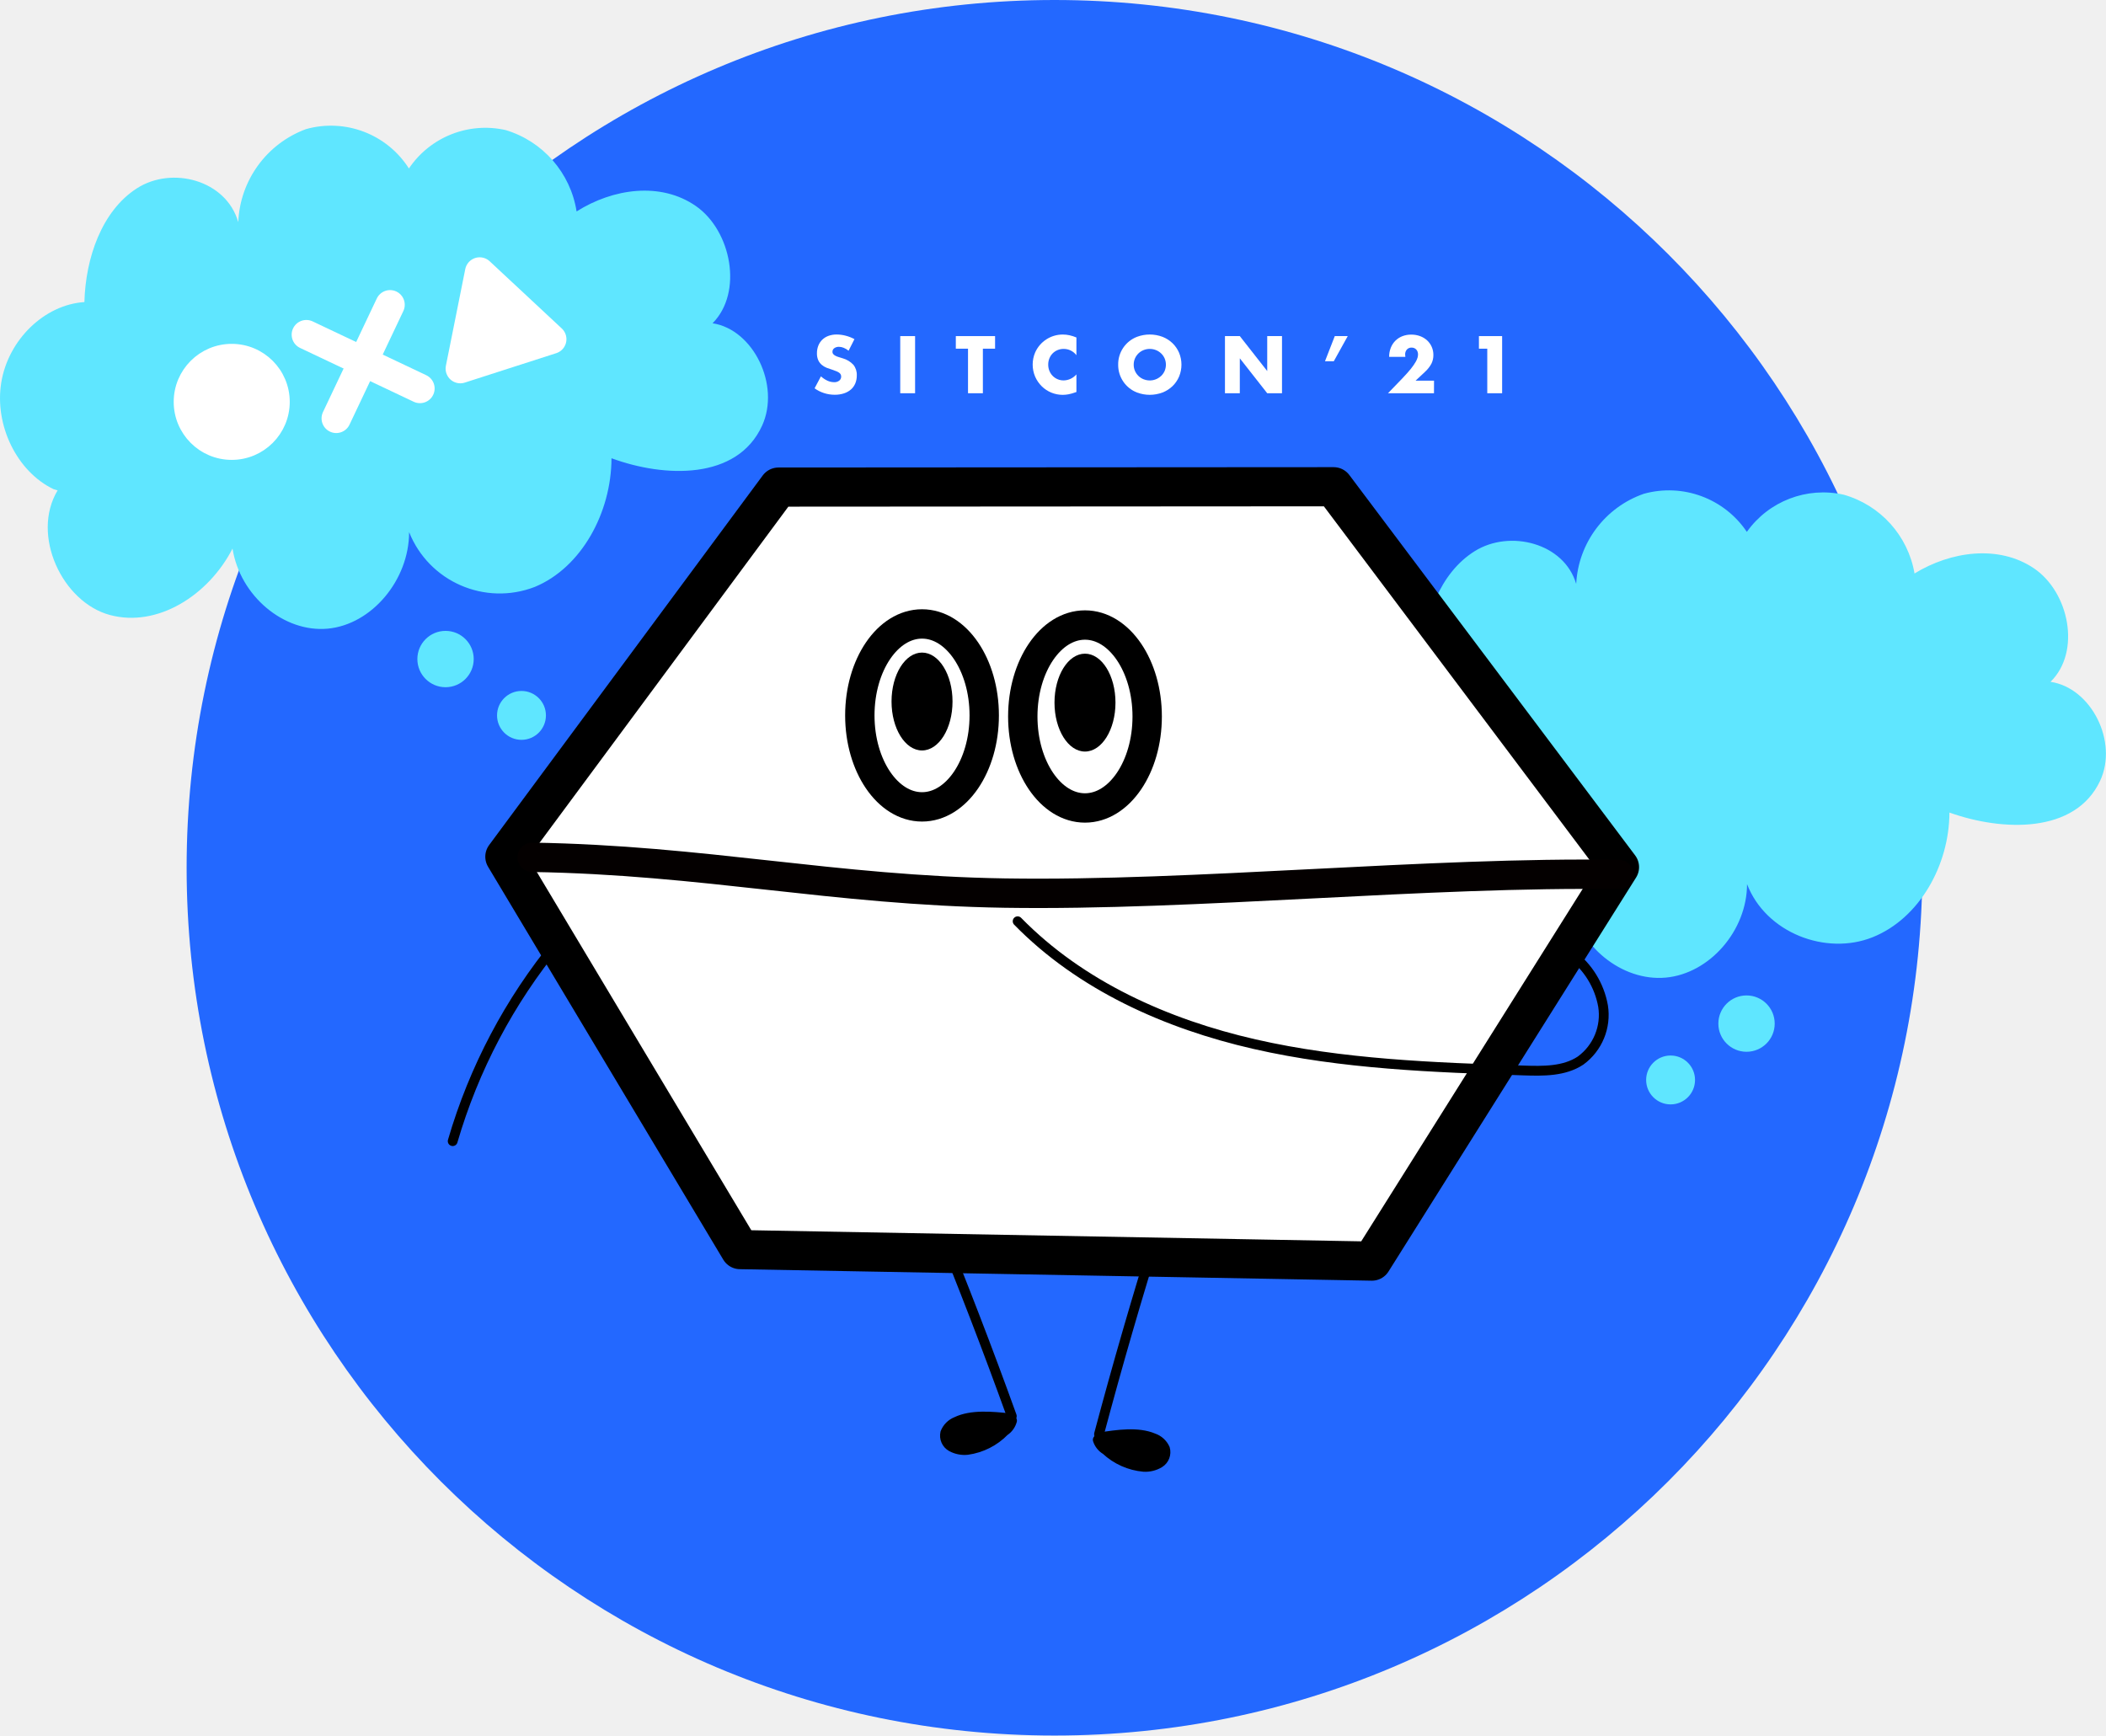
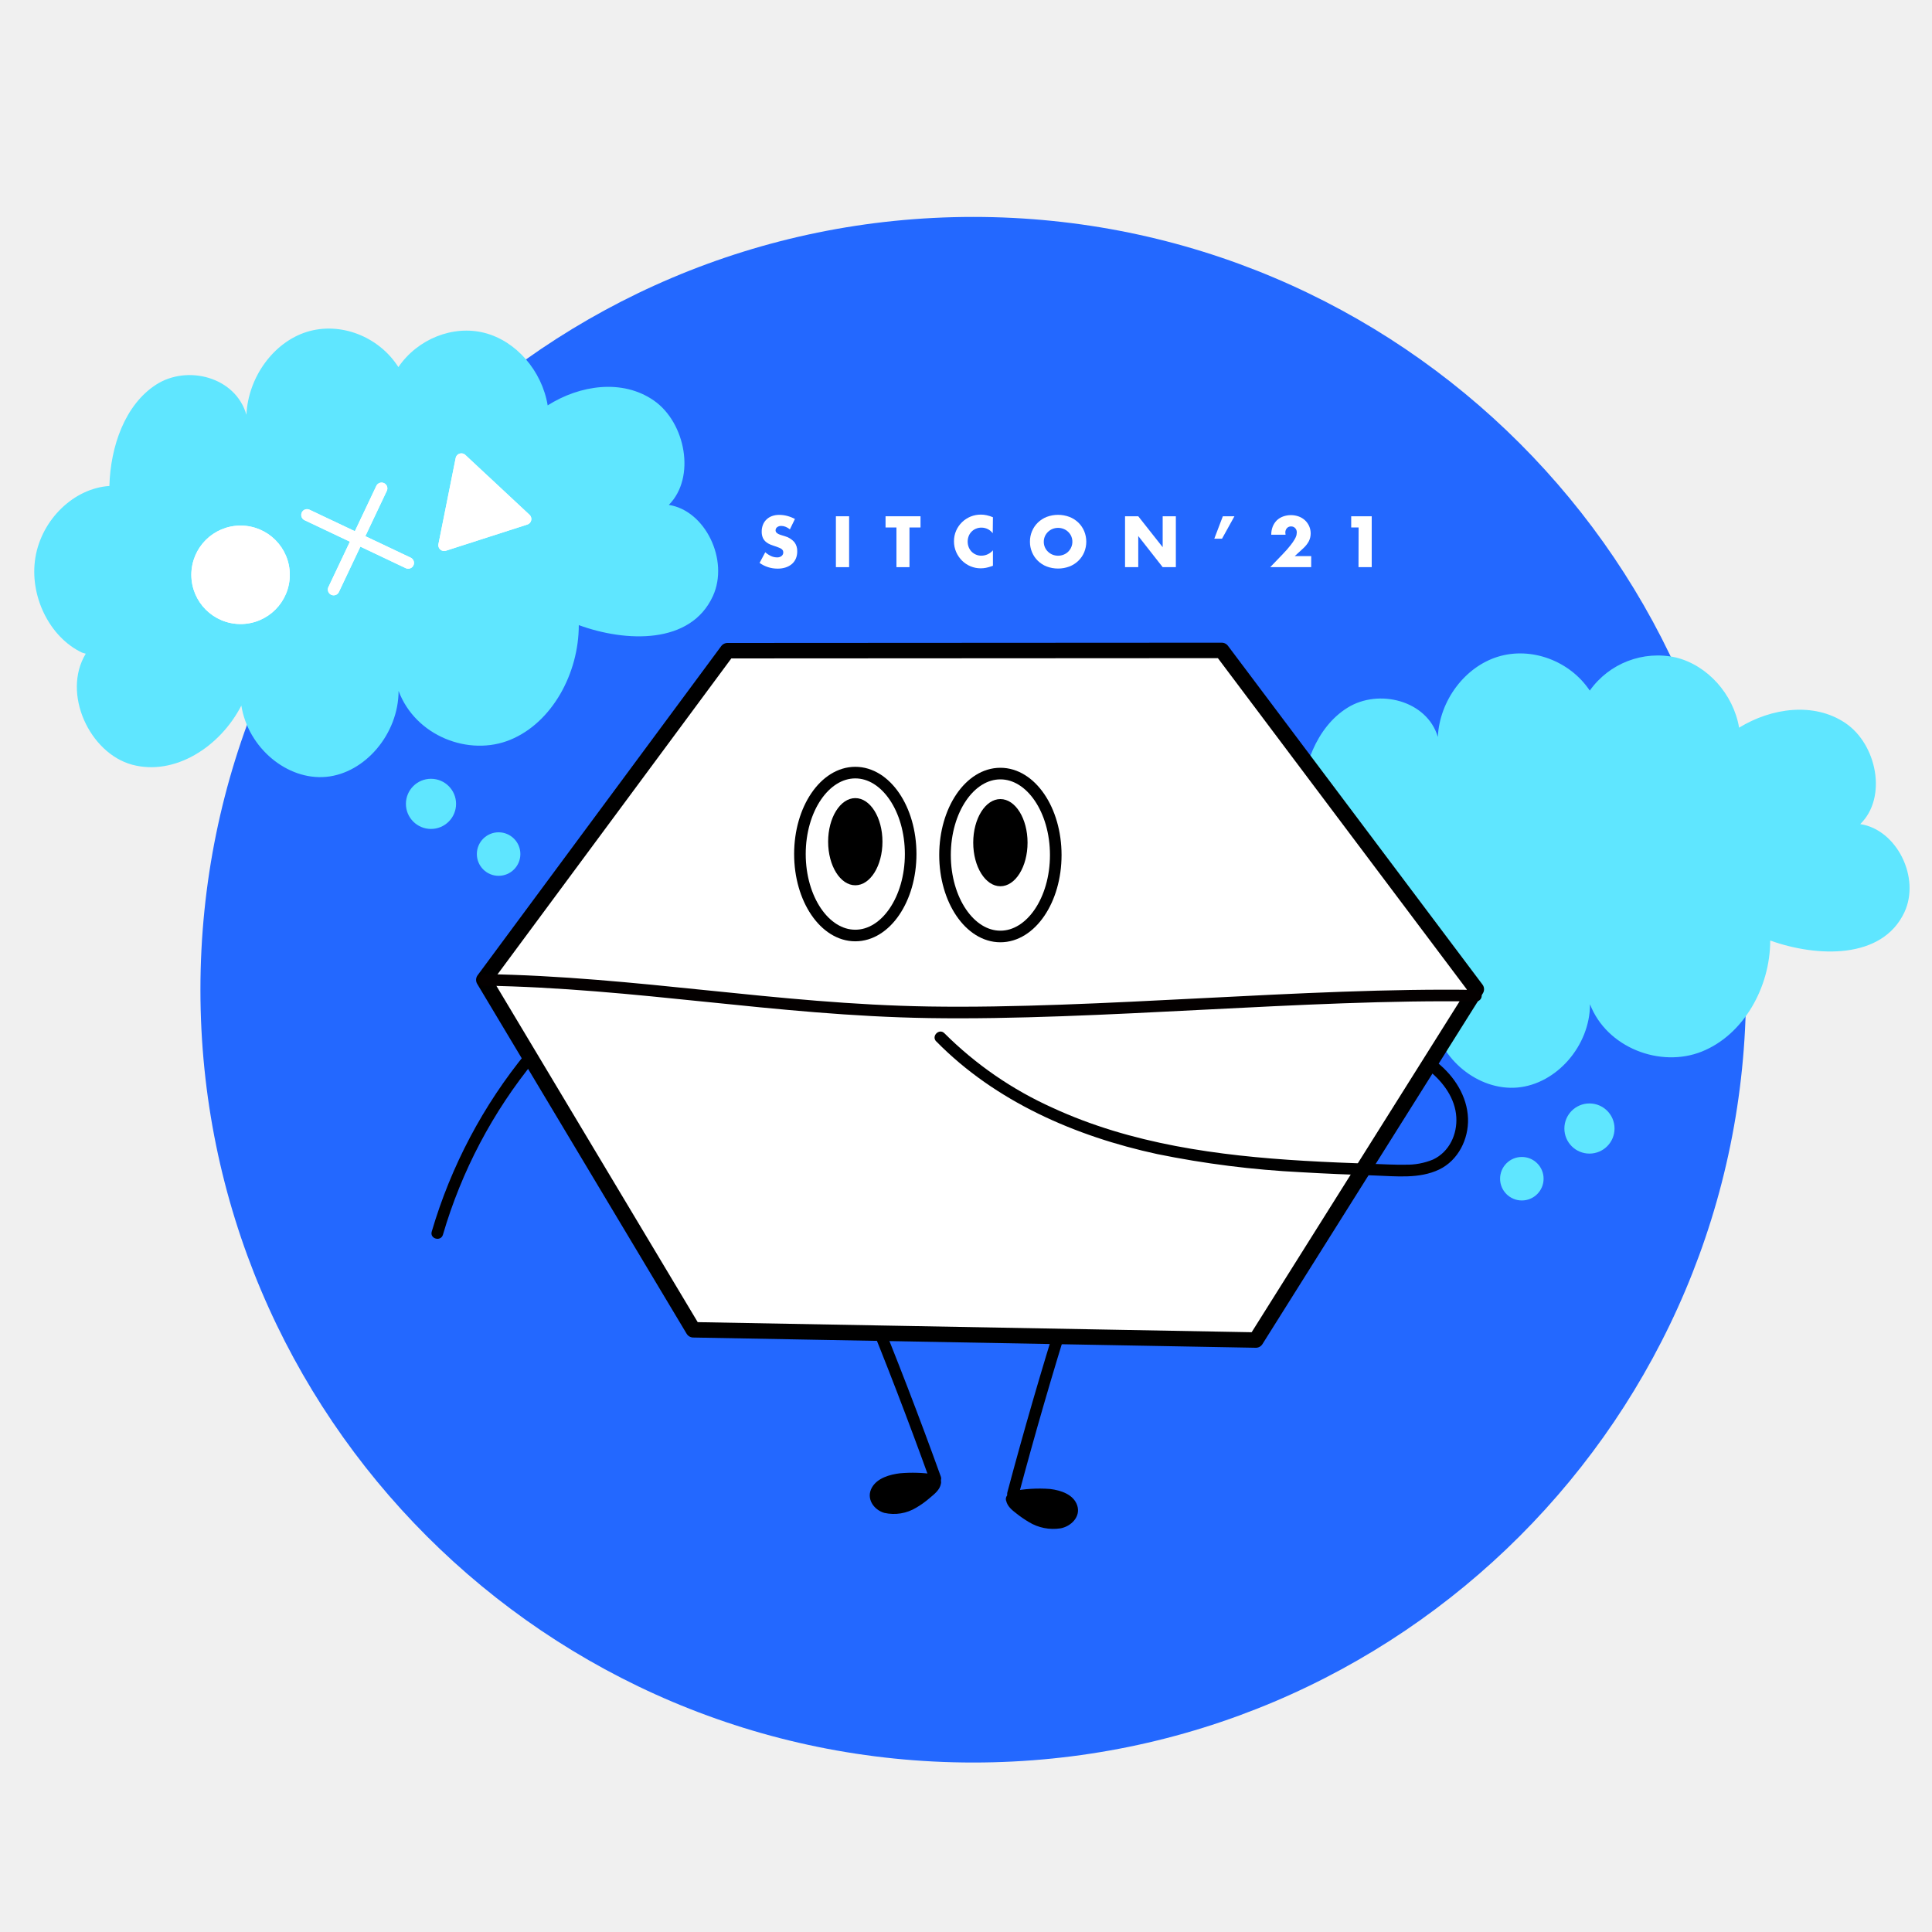
- <svg xmlns="http://www.w3.org/2000/svg" width="215.141" height="177.315" viewBox="0 0 215.141 177.315">
+ <svg xmlns="http://www.w3.org/2000/svg" id="圖層_1" data-name="圖層 1" viewBox="0 0 500 500">
  <defs>
-     <style>.a{fill:#2368ff;}.b{fill:#5fe6ff;}.c,.f,.h,.i,.j{fill:#fff;}.d,.g{fill:none;}.d,.e,.f,.h{stroke:#000;}.d,.e,.f,.g,.h,.j{stroke-linecap:round;stroke-linejoin:round;}.f{stroke-width:4px;}.g{stroke:#040000;}.g,.h,.j{stroke-width:3px;}.i,.j{stroke:#fff;}.i{stroke-miterlimit:10;}</style>
+     <style>.cls-1{fill:#2368ff;}.cls-2{fill:#5fe6ff;}.cls-3,.cls-4,.cls-6,.cls-7,.cls-8{fill:#fff;}.cls-4,.cls-6{stroke:#000;}.cls-4,.cls-5,.cls-6,.cls-8{stroke-linecap:round;stroke-linejoin:round;}.cls-4{stroke-width:4px;}.cls-5{fill:none;stroke:#040000;}.cls-5,.cls-6,.cls-8{stroke-width:3px;}.cls-7,.cls-8{stroke:#fff;}.cls-7{stroke-miterlimit:10;}</style>
  </defs>
-   <g transform="translate(-58.218 -934.721)">
-     <circle class="a" cx="88.658" cy="88.658" r="88.658" transform="translate(77.283 934.721)" />
-     <path class="b" d="M256.4,1041.323a10.1,10.1,0,0,1-5.345-10.565,9.645,9.645,0,0,1,8.491-7.95c.121-4.38,1.78-9.022,5.356-11.254s9.13-.837,10.362,3.348a10.307,10.307,0,0,1,6.92-9.21,9.594,9.594,0,0,1,10.513,3.895,9.563,9.563,0,0,1,9.888-3.8,10.147,10.147,0,0,1,7.242,8.051c3.7-2.271,8.586-2.962,12.192-.531s4.843,8.527,1.7,11.6c4.177.62,6.936,6.136,5.063,10.121-2.544,5.413-9.964,5.171-15.39,3.236-.013,5.382-3.072,10.824-7.842,12.735s-10.912-.439-12.833-5.424c0,4.746-3.826,9.147-8.31,9.552s-8.966-3.245-9.729-7.922c-2.445,4.614-7.662,7.838-12.529,6.57s-8.085-7.908-5.34-12.331" transform="translate(-56.028 -20.526)" />
-     <g transform="translate(141.436 968.897)">
-       <path class="c" d="M179.018,984.563a1.877,1.877,0,0,0-.5-.3,1.315,1.315,0,0,0-.48-.1.78.78,0,0,0-.48.14.435.435,0,0,0-.186.364.36.36,0,0,0,.094.255.8.8,0,0,0,.243.174,2.086,2.086,0,0,0,.341.128c.126.036.251.074.375.116a2.351,2.351,0,0,1,1.088.662,1.632,1.632,0,0,1,.345,1.08,2.1,2.1,0,0,1-.151.813,1.706,1.706,0,0,1-.441.623,2.027,2.027,0,0,1-.713.4,2.958,2.958,0,0,1-.956.143,3.52,3.52,0,0,1-2.052-.657l.65-1.224a2.647,2.647,0,0,0,.674.449,1.623,1.623,0,0,0,.658.147.785.785,0,0,0,.553-.17.526.526,0,0,0,.135-.616.491.491,0,0,0-.155-.178,1.274,1.274,0,0,0-.282-.151c-.116-.046-.257-.1-.422-.155-.2-.062-.389-.13-.577-.2a1.819,1.819,0,0,1-.5-.3,1.368,1.368,0,0,1-.356-.468,1.65,1.65,0,0,1-.136-.716,2.065,2.065,0,0,1,.144-.786,1.733,1.733,0,0,1,.4-.6,1.791,1.791,0,0,1,.635-.392,2.4,2.4,0,0,1,.84-.139,3.669,3.669,0,0,1,.906.12,3.977,3.977,0,0,1,.906.353Z" transform="translate(-175.549 -982.906)" />
-       <path class="c" d="M189.4,983.135v5.838h-1.517v-5.838Z" transform="translate(-179.136 -982.972)" />
-       <path class="c" d="M198.651,984.42v4.553h-1.518V984.42h-1.246v-1.285h4.01v1.285Z" transform="translate(-181.462 -982.972)" />
-       <path class="c" d="M211.424,985.02a1.619,1.619,0,0,0-1.3-.643,1.6,1.6,0,0,0-.631.123,1.547,1.547,0,0,0-.5.337,1.569,1.569,0,0,0-.329.507,1.666,1.666,0,0,0-.12.635,1.685,1.685,0,0,0,.12.643,1.549,1.549,0,0,0,1.452.975,1.758,1.758,0,0,0,1.309-.619v1.8l-.155.054a4.589,4.589,0,0,1-.65.182,3.184,3.184,0,0,1-.6.057,3.049,3.049,0,0,1-2.133-.871,3.21,3.21,0,0,1-.677-.983,3.153,3.153,0,0,1,0-2.478,3.084,3.084,0,0,1,2.822-1.831,3.16,3.16,0,0,1,.685.074,4.157,4.157,0,0,1,.709.228Z" transform="translate(-184.68 -982.906)" />
-       <path class="c" d="M219.27,985.988a3.006,3.006,0,0,1,1.924-2.846,3.71,3.71,0,0,1,2.605,0,3.09,3.09,0,0,1,1.026.654,3.014,3.014,0,0,1,.67.979,3.182,3.182,0,0,1,0,2.424,3,3,0,0,1-.67.979,3.078,3.078,0,0,1-1.026.654,3.71,3.71,0,0,1-2.605,0,3.017,3.017,0,0,1-1.924-2.845Zm1.587,0a1.566,1.566,0,0,0,.131.643,1.634,1.634,0,0,0,.356.511,1.61,1.61,0,0,0,.523.337,1.688,1.688,0,0,0,1.789-.337,1.612,1.612,0,0,0,.36-.511,1.641,1.641,0,0,0,0-1.286,1.61,1.61,0,0,0-.36-.511,1.657,1.657,0,0,0-.526-.337,1.722,1.722,0,0,0-1.263,0,1.611,1.611,0,0,0-.523.337,1.632,1.632,0,0,0-.356.511A1.567,1.567,0,0,0,220.857,985.988Z" transform="translate(-188.26 -982.906)" />
-       <path class="c" d="M234.651,988.973v-5.838h1.518l2.8,3.57v-3.57h1.51v5.838h-1.51l-2.8-3.569v3.569Z" transform="translate(-192.732 -982.972)" />
-       <path class="c" d="M250.06,983.135h1.324l-1.425,2.57h-.9Z" transform="translate(-196.922 -982.972)" />
-       <path class="c" d="M262.832,988.91h-4.7l1.448-1.5q.573-.6.9-1.01a5.664,5.664,0,0,0,.484-.7,1.868,1.868,0,0,0,.2-.465,1.476,1.476,0,0,0,.038-.3.776.776,0,0,0-.043-.255.625.625,0,0,0-.616-.433.606.606,0,0,0-.484.2.742.742,0,0,0-.174.5,1.881,1.881,0,0,0,.023.248h-1.657a2.485,2.485,0,0,1,.167-.929,2.1,2.1,0,0,1,.468-.72,2.067,2.067,0,0,1,.716-.465,2.466,2.466,0,0,1,.91-.162,2.564,2.564,0,0,1,.9.155,2.157,2.157,0,0,1,.716.433,1.993,1.993,0,0,1,.472.662,2.025,2.025,0,0,1,.17.832,1.936,1.936,0,0,1-.2.887,3.127,3.127,0,0,1-.655.833l-.967.906h1.889Z" transform="translate(-199.559 -982.909)" />
-       <path class="c" d="M272.084,984.42h-.852v-1.285h2.37v5.838h-1.518Z" transform="translate(-203.368 -982.972)" />
-     </g>
-     <path class="b" d="M63.694,989.95c-3.737-1.784-6.065-6.534-5.345-10.908s4.417-7.948,8.491-8.209c.121-4.521,1.78-9.314,5.356-11.618s9.13-.865,10.362,3.456a10.6,10.6,0,0,1,6.92-9.509,9.444,9.444,0,0,1,10.513,4.021,9.417,9.417,0,0,1,9.888-3.922,10.36,10.36,0,0,1,7.242,8.313c3.7-2.345,8.586-3.058,12.192-.548s4.843,8.8,1.7,11.972c4.177.641,6.936,6.335,5.063,10.45-2.544,5.589-9.963,5.339-15.39,3.341-.013,5.556-3.072,11.176-7.842,13.148a9.962,9.962,0,0,1-12.833-5.6c0,4.9-3.826,9.444-8.31,9.862s-8.966-3.351-9.729-8.18c-2.445,4.765-7.662,8.093-12.528,6.784s-8.086-8.165-5.341-12.732" transform="translate(0 -5.25)" />
-     <path class="d" d="M192.912,1110.053q4.136,10.076,7.829,20.327" transform="translate(-39.161 -50.976)" />
-     <path class="d" d="M222.575,1111.8q-3.26,10.393-6.063,20.922" transform="translate(-46.022 -51.483)" />
-     <path class="e" d="M216.329,1141.887a1.853,1.853,0,0,0,.833,1.036,6.518,6.518,0,0,0,3.868,1.727,2.787,2.787,0,0,0,1.607-.4,1.294,1.294,0,0,0,.562-1.458,2.007,2.007,0,0,0-1.182-1.074c-1.566-.665-3.647-.375-5.563-.068" transform="translate(-45.969 -60.065)" />
-     <path class="e" d="M201.171,1139.189a1.855,1.855,0,0,1-.782,1.075,6.524,6.524,0,0,1-3.78,1.914,2.794,2.794,0,0,1-1.625-.322,1.3,1.3,0,0,1-.633-1.428,2.01,2.01,0,0,1,1.128-1.131c1.532-.74,3.625-.552,5.553-.339" transform="translate(-39.567 -59.324)" />
-     <path class="f" d="M158.886,1004.871l-27.952,37.763,24.029,40.142,64.546,1.175L244.8,1043.7l-29.2-38.864Z" transform="translate(-21.141 -20.386)" />
-     <path class="g" d="M134.876,1058.214c17.567.277,30.7,3.378,48.272,3.655,19.439.307,43.308-2.209,62.748-1.9" transform="translate(-22.287 -35.904)" />
-     <ellipse class="h" cx="6.354" cy="9.345" rx="6.354" ry="9.345" transform="translate(146.055 998.467)" />
-     <ellipse cx="3.115" cy="5" rx="3.115" ry="5" transform="translate(149.294 1001.393)" />
-     <ellipse class="h" cx="6.354" cy="9.345" rx="6.354" ry="9.345" transform="translate(162.702 998.578)" />
-     <ellipse cx="3.115" cy="5" rx="3.115" ry="5" transform="translate(165.941 1001.505)" />
-     <path class="d" d="M134.118,1070.513a57.151,57.151,0,0,0-10.7,20.276" transform="translate(-18.955 -39.48)" />
-     <path class="d" d="M204.789,1067.425c6.444,6.588,15.222,10.506,24.206,12.558s18.261,2.374,27.472,2.688c2.007.068,4.16.1,5.833-1.014a5.778,5.778,0,0,0,2.294-5.573,8.465,8.465,0,0,0-3.255-5.283" transform="translate(-42.614 -38.582)" />
-     <circle class="b" cx="2.878" cy="2.878" r="2.878" transform="translate(100.855 999.176)" />
-     <circle class="b" cx="2.497" cy="2.497" r="2.497" transform="translate(108.994 1005.314)" />
-     <circle class="b" cx="2.878" cy="2.878" r="2.878" transform="translate(233.759 1036.422)" />
-     <circle class="b" cx="2.497" cy="2.497" r="2.497" transform="translate(226.382 1042.56)" />
-     <circle class="i" cx="5.427" cy="5.427" r="5.427" transform="translate(76.463 970.352)" />
-     <line class="j" x2="11.605" y2="5.498" transform="translate(89.513 968.912)" />
-     <line class="j" y1="11.605" x2="5.498" transform="translate(92.567 965.859)" />
-     <path class="j" d="M126.493,973.9l-1.978,9.873,9.343-3.006Z" transform="translate(-19.275 -11.391)" />
-   </g>
+   <circle class="cls-1" cx="251.87" cy="256.14" r="200" />
+   <path class="cls-2" d="M329.55,250.32c-8.43-3.9-13.68-14.28-12.06-23.83s10-17.37,19.16-17.94c.27-9.88,4-20.35,12.08-25.39s20.6-1.88,23.38,7.56c.45-9.42,7-18.16,15.61-20.78s18.56,1.08,23.71,8.79a21.57,21.57,0,0,1,22.31-8.57c8.15,2,14.85,9.47,16.34,18.16,8.34-5.13,19.37-6.68,27.5-1.2s10.93,19.24,3.85,26.16c9.42,1.4,15.64,13.84,11.42,22.83-5.74,12.21-22.48,11.67-34.72,7.3,0,12.14-6.93,24.42-17.69,28.73s-24.62-1-28.95-12.24c0,10.71-8.64,20.64-18.75,21.55s-20.23-7.32-21.95-17.87c-5.51,10.41-17.28,17.68-28.26,14.82s-18.24-17.84-12-27.82" />
+   <path class="cls-3" d="M204.42,137a3.91,3.91,0,0,0-1.12-.67,2.86,2.86,0,0,0-1.08-.22,1.73,1.73,0,0,0-1.08.31,1,1,0,0,0-.42.82.81.81,0,0,0,.21.58,1.8,1.8,0,0,0,.55.39,4.46,4.46,0,0,0,.76.29l.85.26a5.23,5.23,0,0,1,2.46,1.5,3.7,3.7,0,0,1,.77,2.43,4.71,4.71,0,0,1-.34,1.84,4,4,0,0,1-1,1.4,4.76,4.76,0,0,1-1.61.91,6.58,6.58,0,0,1-2.16.32,7.94,7.94,0,0,1-4.63-1.48l1.47-2.76a6,6,0,0,0,1.52,1,3.69,3.69,0,0,0,1.49.33,1.74,1.74,0,0,0,1.24-.38,1.16,1.16,0,0,0,.41-.87,1.21,1.21,0,0,0-.1-.52,1.17,1.17,0,0,0-.35-.4,2.71,2.71,0,0,0-.64-.34c-.26-.11-.58-.22-.95-.35s-.88-.29-1.3-.46a4.2,4.2,0,0,1-1.14-.68,3.12,3.12,0,0,1-.8-1.05,3.84,3.84,0,0,1-.3-1.62,4.57,4.57,0,0,1,.32-1.77,3.79,3.79,0,0,1,.91-1.36,4,4,0,0,1,1.43-.89,5.39,5.39,0,0,1,1.89-.31,8.32,8.32,0,0,1,2.05.27,9.37,9.37,0,0,1,2,.79Z" />
+   <path class="cls-3" d="M219.75,133.61v13.17h-3.42V133.61Z" />
+   <path class="cls-3" d="M235.37,136.51v10.27H232V136.51h-2.82v-2.9h9.05v2.9Z" />
+   <path class="cls-3" d="M256.92,138a3.64,3.64,0,0,0-2.93-1.45,3.49,3.49,0,0,0-1.42.28,3.31,3.31,0,0,0-1.13.76,3.4,3.4,0,0,0-.74,1.14,4,4,0,0,0,0,2.88,3.51,3.51,0,0,0,.75,1.16,3.47,3.47,0,0,0,1.12.76,3.43,3.43,0,0,0,1.4.28,3.94,3.94,0,0,0,3-1.39v4l-.35.12a9.9,9.9,0,0,1-1.46.41,7,7,0,0,1-1.35.13,6.82,6.82,0,0,1-2.61-.51,7,7,0,0,1-2.2-1.45,7.27,7.27,0,0,1-1.53-2.22,6.84,6.84,0,0,1-.58-2.8,6.72,6.72,0,0,1,.57-2.79,7.06,7.06,0,0,1,1.52-2.18,7.15,7.15,0,0,1,2.21-1.44,7,7,0,0,1,2.64-.51,6.61,6.61,0,0,1,1.54.17,9.49,9.49,0,0,1,1.6.51Z" />
+   <path class="cls-3" d="M266.55,140.19a6.86,6.86,0,0,1,.54-2.73,6.76,6.76,0,0,1,1.5-2.21,7,7,0,0,1,2.3-1.48,8.39,8.39,0,0,1,5.87,0,7,7,0,0,1,2.32,1.48,6.79,6.79,0,0,1,1.51,2.21,7.17,7.17,0,0,1,0,5.46,6.68,6.68,0,0,1-1.51,2.21,6.88,6.88,0,0,1-2.32,1.48,8.39,8.39,0,0,1-5.87,0,6.79,6.79,0,0,1-2.3-1.48,6.66,6.66,0,0,1-1.5-2.21A6.86,6.86,0,0,1,266.55,140.19Zm3.58,0a3.49,3.49,0,0,0,1.1,2.6,3.57,3.57,0,0,0,1.18.76,3.87,3.87,0,0,0,2.84,0,3.61,3.61,0,0,0,1.19-.76,3.62,3.62,0,0,0,.81-4,3.65,3.65,0,0,0-2-1.91,3.87,3.87,0,0,0-2.84,0,3.57,3.57,0,0,0-1.18.76,3.74,3.74,0,0,0-.81,1.15A3.64,3.64,0,0,0,270.13,140.19Z" />
+   <path class="cls-3" d="M291.16,146.78V133.61h3.42l6.32,8v-8h3.41v13.17H300.9l-6.32-8.06v8.06Z" />
+   <path class="cls-3" d="M316.47,133.61h3l-3.21,5.8h-2Z" />
+   <path class="cls-3" d="M339.33,146.78h-10.6l3.26-3.39c.86-.9,1.54-1.66,2-2.28a12.39,12.39,0,0,0,1.09-1.58,4.18,4.18,0,0,0,.45-1.05,4,4,0,0,0,.08-.68,1.9,1.9,0,0,0-.09-.58,1.68,1.68,0,0,0-.29-.5,1.38,1.38,0,0,0-1.1-.48,1.37,1.37,0,0,0-1.09.46,1.68,1.68,0,0,0-.4,1.13,3.69,3.69,0,0,0,.06.56H329a5.56,5.56,0,0,1,.37-2.09,4.89,4.89,0,0,1,1.06-1.63,4.72,4.72,0,0,1,1.62-1,6,6,0,0,1,4.08,0,4.86,4.86,0,0,1,1.62,1,4.61,4.61,0,0,1,1.45,3.38,4.52,4.52,0,0,1-.46,2,7,7,0,0,1-1.48,1.87l-2.18,2h4.26Z" />
+   <path class="cls-3" d="M351.61,136.51h-1.92v-2.9H355v13.17h-3.42Z" />
+   <path class="cls-2" d="M21.22,168.89c-8.44-4-13.69-14.74-12.06-24.61s10-17.93,19.15-18.51c.28-10.21,4-21,12.08-26.22s20.6-2,23.38,7.8c.45-9.72,7-18.75,15.61-21.45S98,87,103.1,95c5-7.31,14.15-10.94,22.3-8.85s14.85,9.78,16.34,18.76c8.34-5.29,19.37-6.9,27.5-1.24s10.93,19.86,3.85,27c9.42,1.44,15.65,14.29,11.42,23.57-5.74,12.61-22.48,12-34.72,7.54,0,12.53-6.93,25.21-17.69,29.66s-24.62-1-28.95-12.64c0,11.06-8.63,21.31-18.75,22.25s-20.22-7.56-21.94-18.45c-5.52,10.75-17.29,18.26-28.27,15.3s-18.24-18.42-12-28.72" />
+   <path d="M222.93,337.07q9.33,22.74,17.66,45.86c.65,1.8,3.55,1,2.89-.8q-8.32-23.11-17.66-45.85c-.72-1.77-3.63-1-2.89.79Z" />
+   <path d="M274.37,339.07q-7.35,23.44-13.68,47.2a1.5,1.5,0,0,0,2.89.79q6.33-23.73,13.68-47.19c.58-1.85-2.32-2.64-2.89-.8Z" />
+   <path d="M261.84,388a4.17,4.17,0,0,0,1.88,2.33c2.4,1.86,5.1,3.82,8.73,3.9a6.3,6.3,0,0,0,3.62-.91,2.89,2.89,0,0,0,1.27-3.28,4.53,4.53,0,0,0-2.66-2.43c-3.54-1.5-8.23-.84-12.55-.15" />
+   <path d="M260.39,388.38c.33,1.49,1.52,2.43,2.66,3.31a29.13,29.13,0,0,0,3.19,2.2,12.14,12.14,0,0,0,8.25,1.64c2.68-.5,5.25-3,4.3-5.9s-4.28-3.94-7-4.28a35.73,35.73,0,0,0-10.1.65,1.52,1.52,0,0,0-1.05,1.85,1.55,1.55,0,0,0,1.85,1,43.59,43.59,0,0,1,6.84-.71c1.93,0,4.3.18,5.87,1.45s.36,2.54-1.17,2.92a8.49,8.49,0,0,1-5.79-1,21,21,0,0,1-2.89-1.87c-.73-.54-1.9-1.18-2.1-2.13-.41-1.89-3.3-1.09-2.9.79Z" />
+   <path d="M242.09,383.57a4.22,4.22,0,0,1-1.76,2.43c-2.31,2-4.91,4.06-8.53,4.31a6.26,6.26,0,0,1-3.67-.73,2.91,2.91,0,0,1-1.42-3.22,4.53,4.53,0,0,1,2.54-2.55c3.46-1.67,8.18-1.24,12.53-.76" />
+   <path d="M240.64,383.17c-.15.91-1,1.49-1.71,2.05a23.75,23.75,0,0,1-2.34,1.79,9.75,9.75,0,0,1-5.68,1.82,3.32,3.32,0,0,1-2.46-.92,1.23,1.23,0,0,1-.06-1.62c1.13-1.52,3.62-2,5.36-2.09a41.51,41.51,0,0,1,8,.35,1.51,1.51,0,0,0,1.5-1.5,1.53,1.53,0,0,0-1.5-1.5,37.56,37.56,0,0,0-8.8-.27c-2.65.32-5.91,1.21-7.32,3.73-1.54,2.77.44,5.7,3.21,6.52a11.18,11.18,0,0,0,8.34-1.38,23.26,23.26,0,0,0,3.49-2.52c1.18-1,2.57-2.05,2.84-3.66a1.55,1.55,0,0,0-1-1.85,1.53,1.53,0,0,0-1.85,1.05Z" />
+   <polygon class="cls-4" points="188.26 168.4 125.21 253.59 179.42 344.15 325.02 346.8 382.07 256.01 316.19 168.33 188.26 168.4" />
+   <path class="cls-5" d="M125.21,253.59c39.63.63,75.57,7.76,115.2,8.39,43.85.69,97.7-5,141.55-4.29" />
+   <ellipse class="cls-6" cx="221.35" cy="221.03" rx="14.33" ry="21.08" />
+   <ellipse cx="221.35" cy="217.83" rx="7.03" ry="11.28" />
+   <ellipse class="cls-6" cx="258.9" cy="221.28" rx="14.33" ry="21.08" />
+   <ellipse cx="258.9" cy="218.08" rx="7.03" ry="11.28" />
+   <path d="M136.26,272.35a131.57,131.57,0,0,0-24.53,46.4c-.54,1.86,2.35,2.65,2.9.8a127.68,127.68,0,0,1,23.76-45.08c1.21-1.48-.9-3.61-2.13-2.12Z" />
+   <path d="M242.32,269.53c15.31,15.58,36.05,24.57,57.15,29.14a247.25,247.25,0,0,0,37.27,4.7c6.37.38,12.74.63,19.11.85,5.48.19,11.49.9,16.6-1.55,4.94-2.36,7.66-7.89,7.47-13.24-.21-5.73-3.54-10.89-7.91-14.41-1.49-1.2-3.63.91-2.12,2.12,3.64,2.94,6.71,7.12,7,11.94.28,4.46-1.79,9-6,11a17.7,17.7,0,0,1-7.23,1.34c-2.86.05-5.73-.12-8.59-.22-5.89-.21-11.77-.44-17.65-.79-22.16-1.31-44.67-4.33-65-13.71a94.48,94.48,0,0,1-28-19.29c-1.36-1.38-3.48.74-2.12,2.12Z" />
+   <circle class="cls-2" cx="111.54" cy="208.04" r="6.49" />
+   <circle class="cls-2" cx="129.04" cy="221.03" r="5.63" />
+   <circle class="cls-2" cx="411.35" cy="292.06" r="6.49" />
+   <circle class="cls-2" cx="393.85" cy="305.05" r="5.63" />
+   <circle class="cls-7" cx="62.26" cy="148.76" r="12.24" />
+   <line class="cls-8" x1="79.46" y1="133.27" x2="105.64" y2="145.68" />
+   <line class="cls-8" x1="86.35" y1="152.57" x2="98.75" y2="126.39" />
+   <polygon class="cls-8" points="119.4 118.83 114.94 141.1 136.01 134.32 119.4 118.83" />
+   <circle class="cls-7" cx="62.26" cy="148.76" r="12.24" />
+   <line class="cls-8" x1="79.46" y1="133.27" x2="105.64" y2="145.68" />
+   <line class="cls-8" x1="86.35" y1="152.57" x2="98.75" y2="126.39" />
+   <polygon class="cls-8" points="119.4 118.83 114.94 141.1 136.01 134.32 119.4 118.83" />
</svg>
